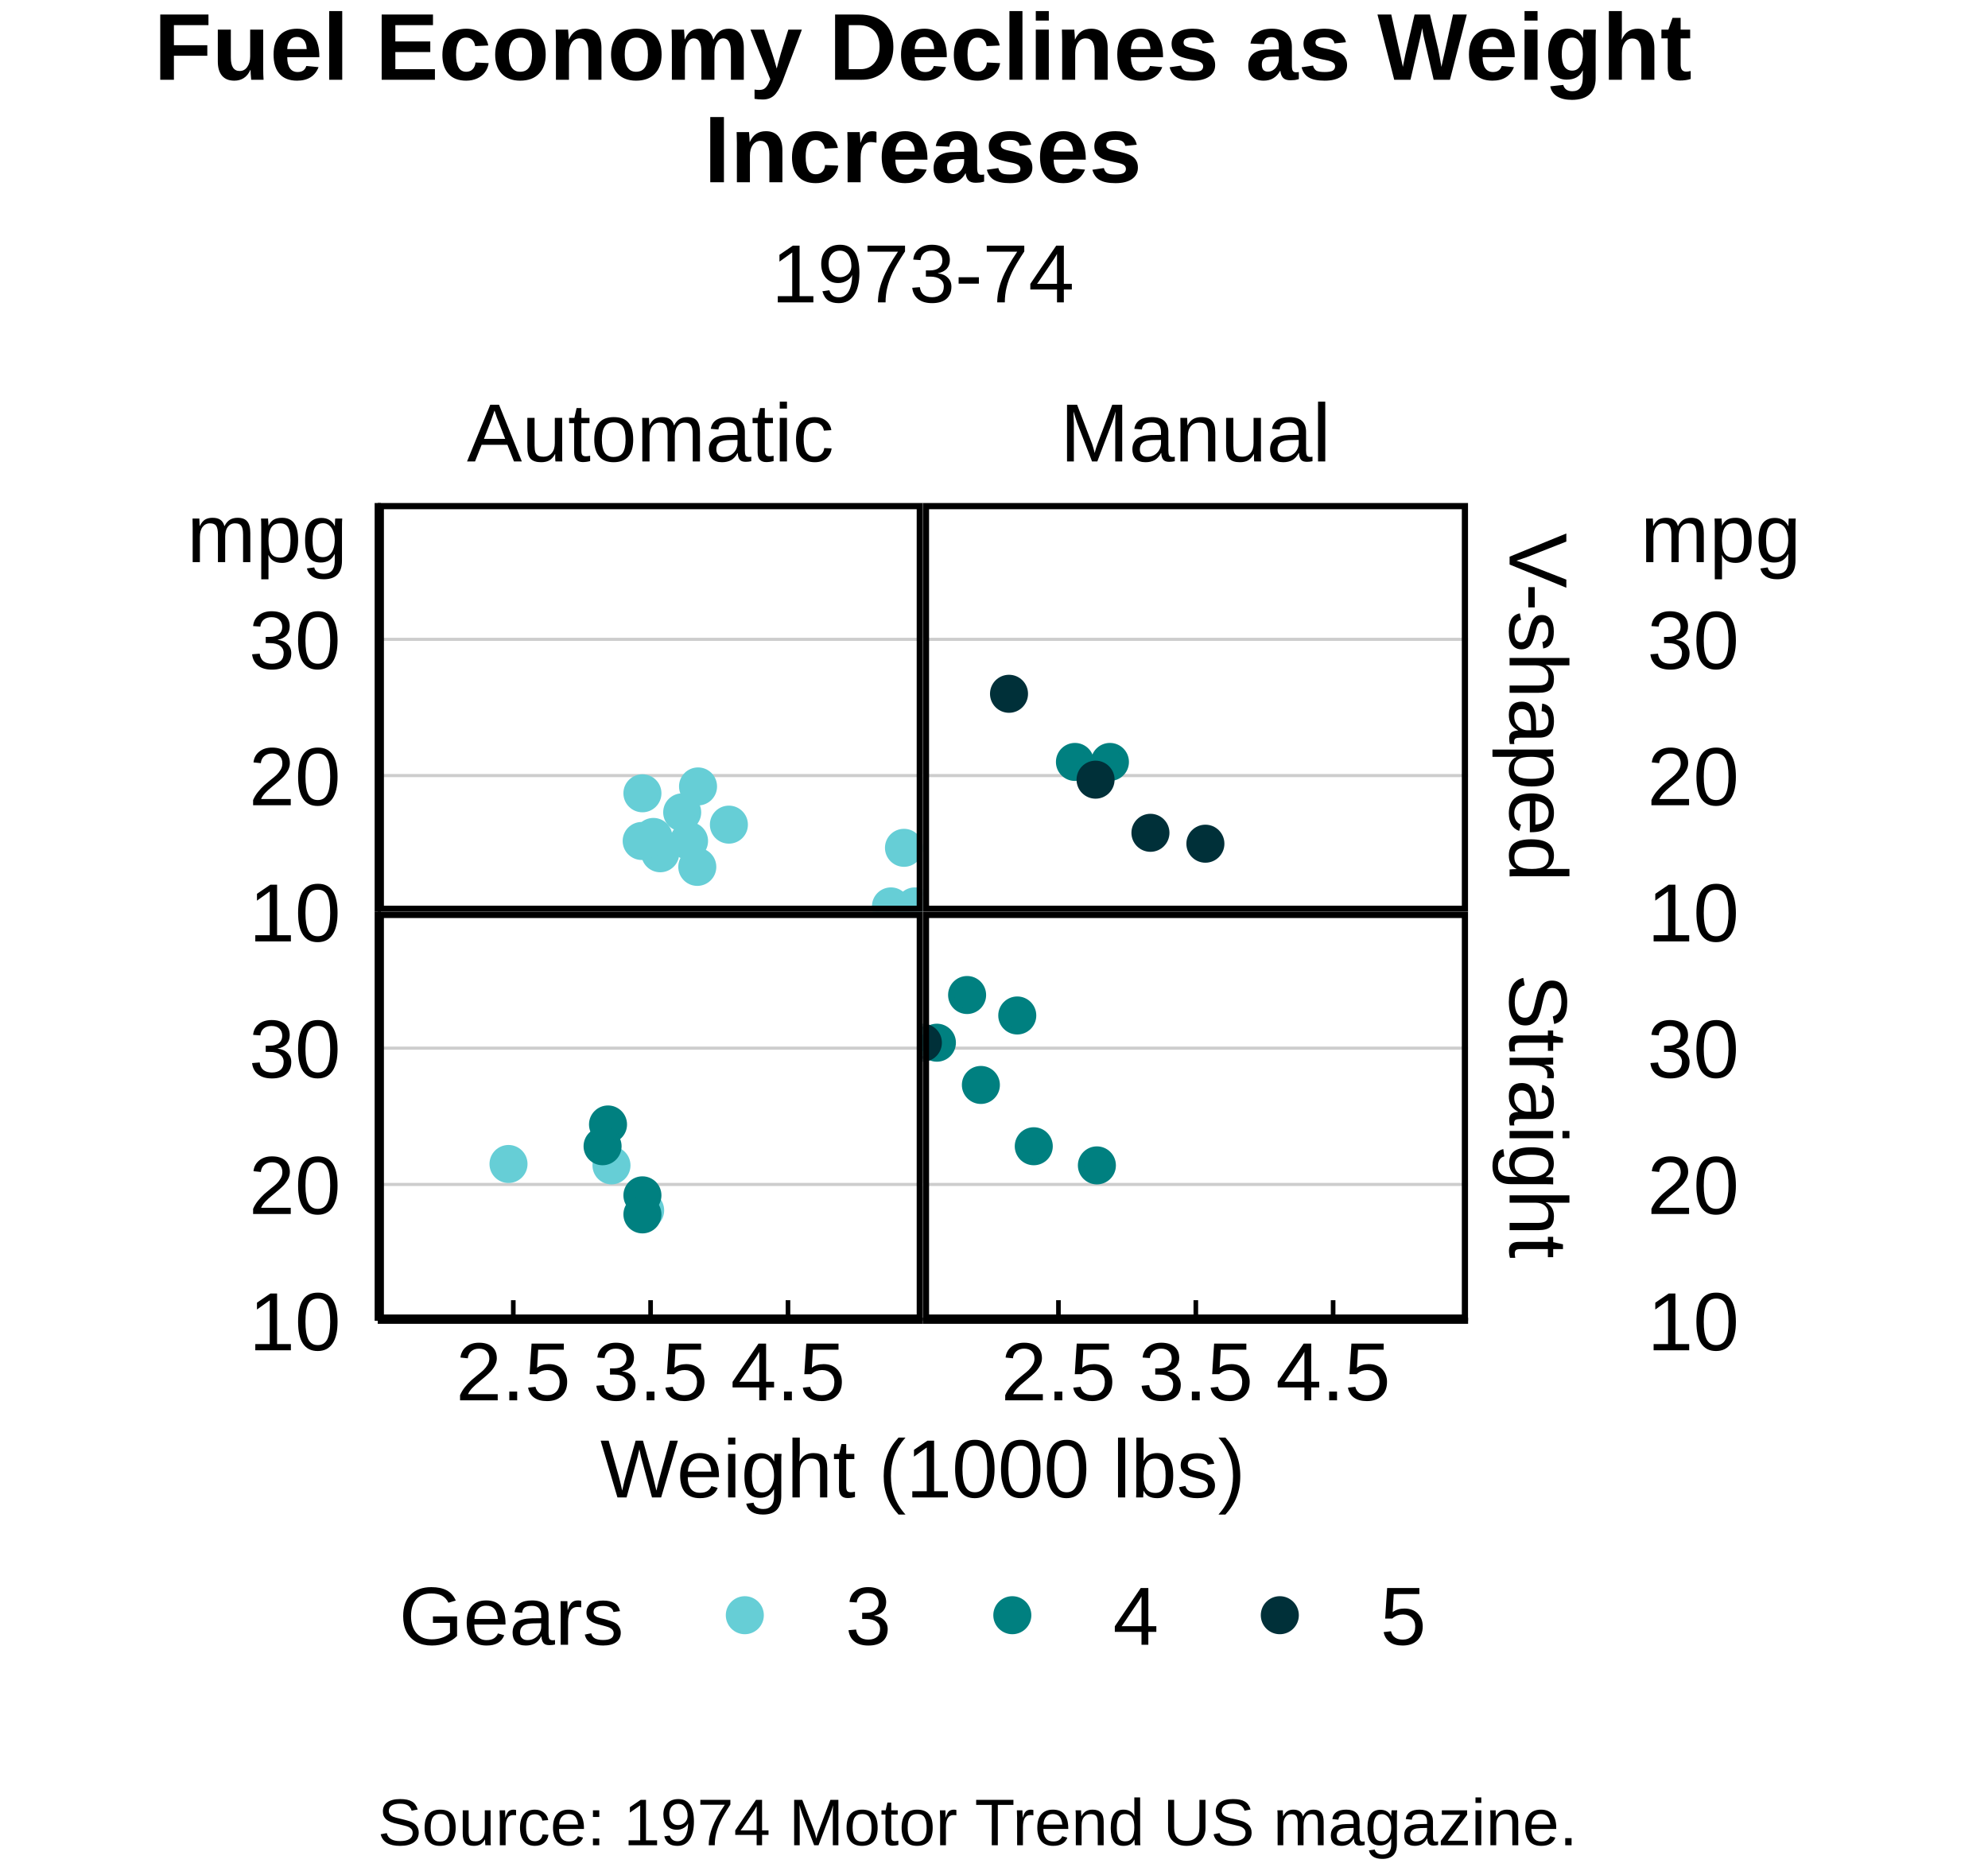
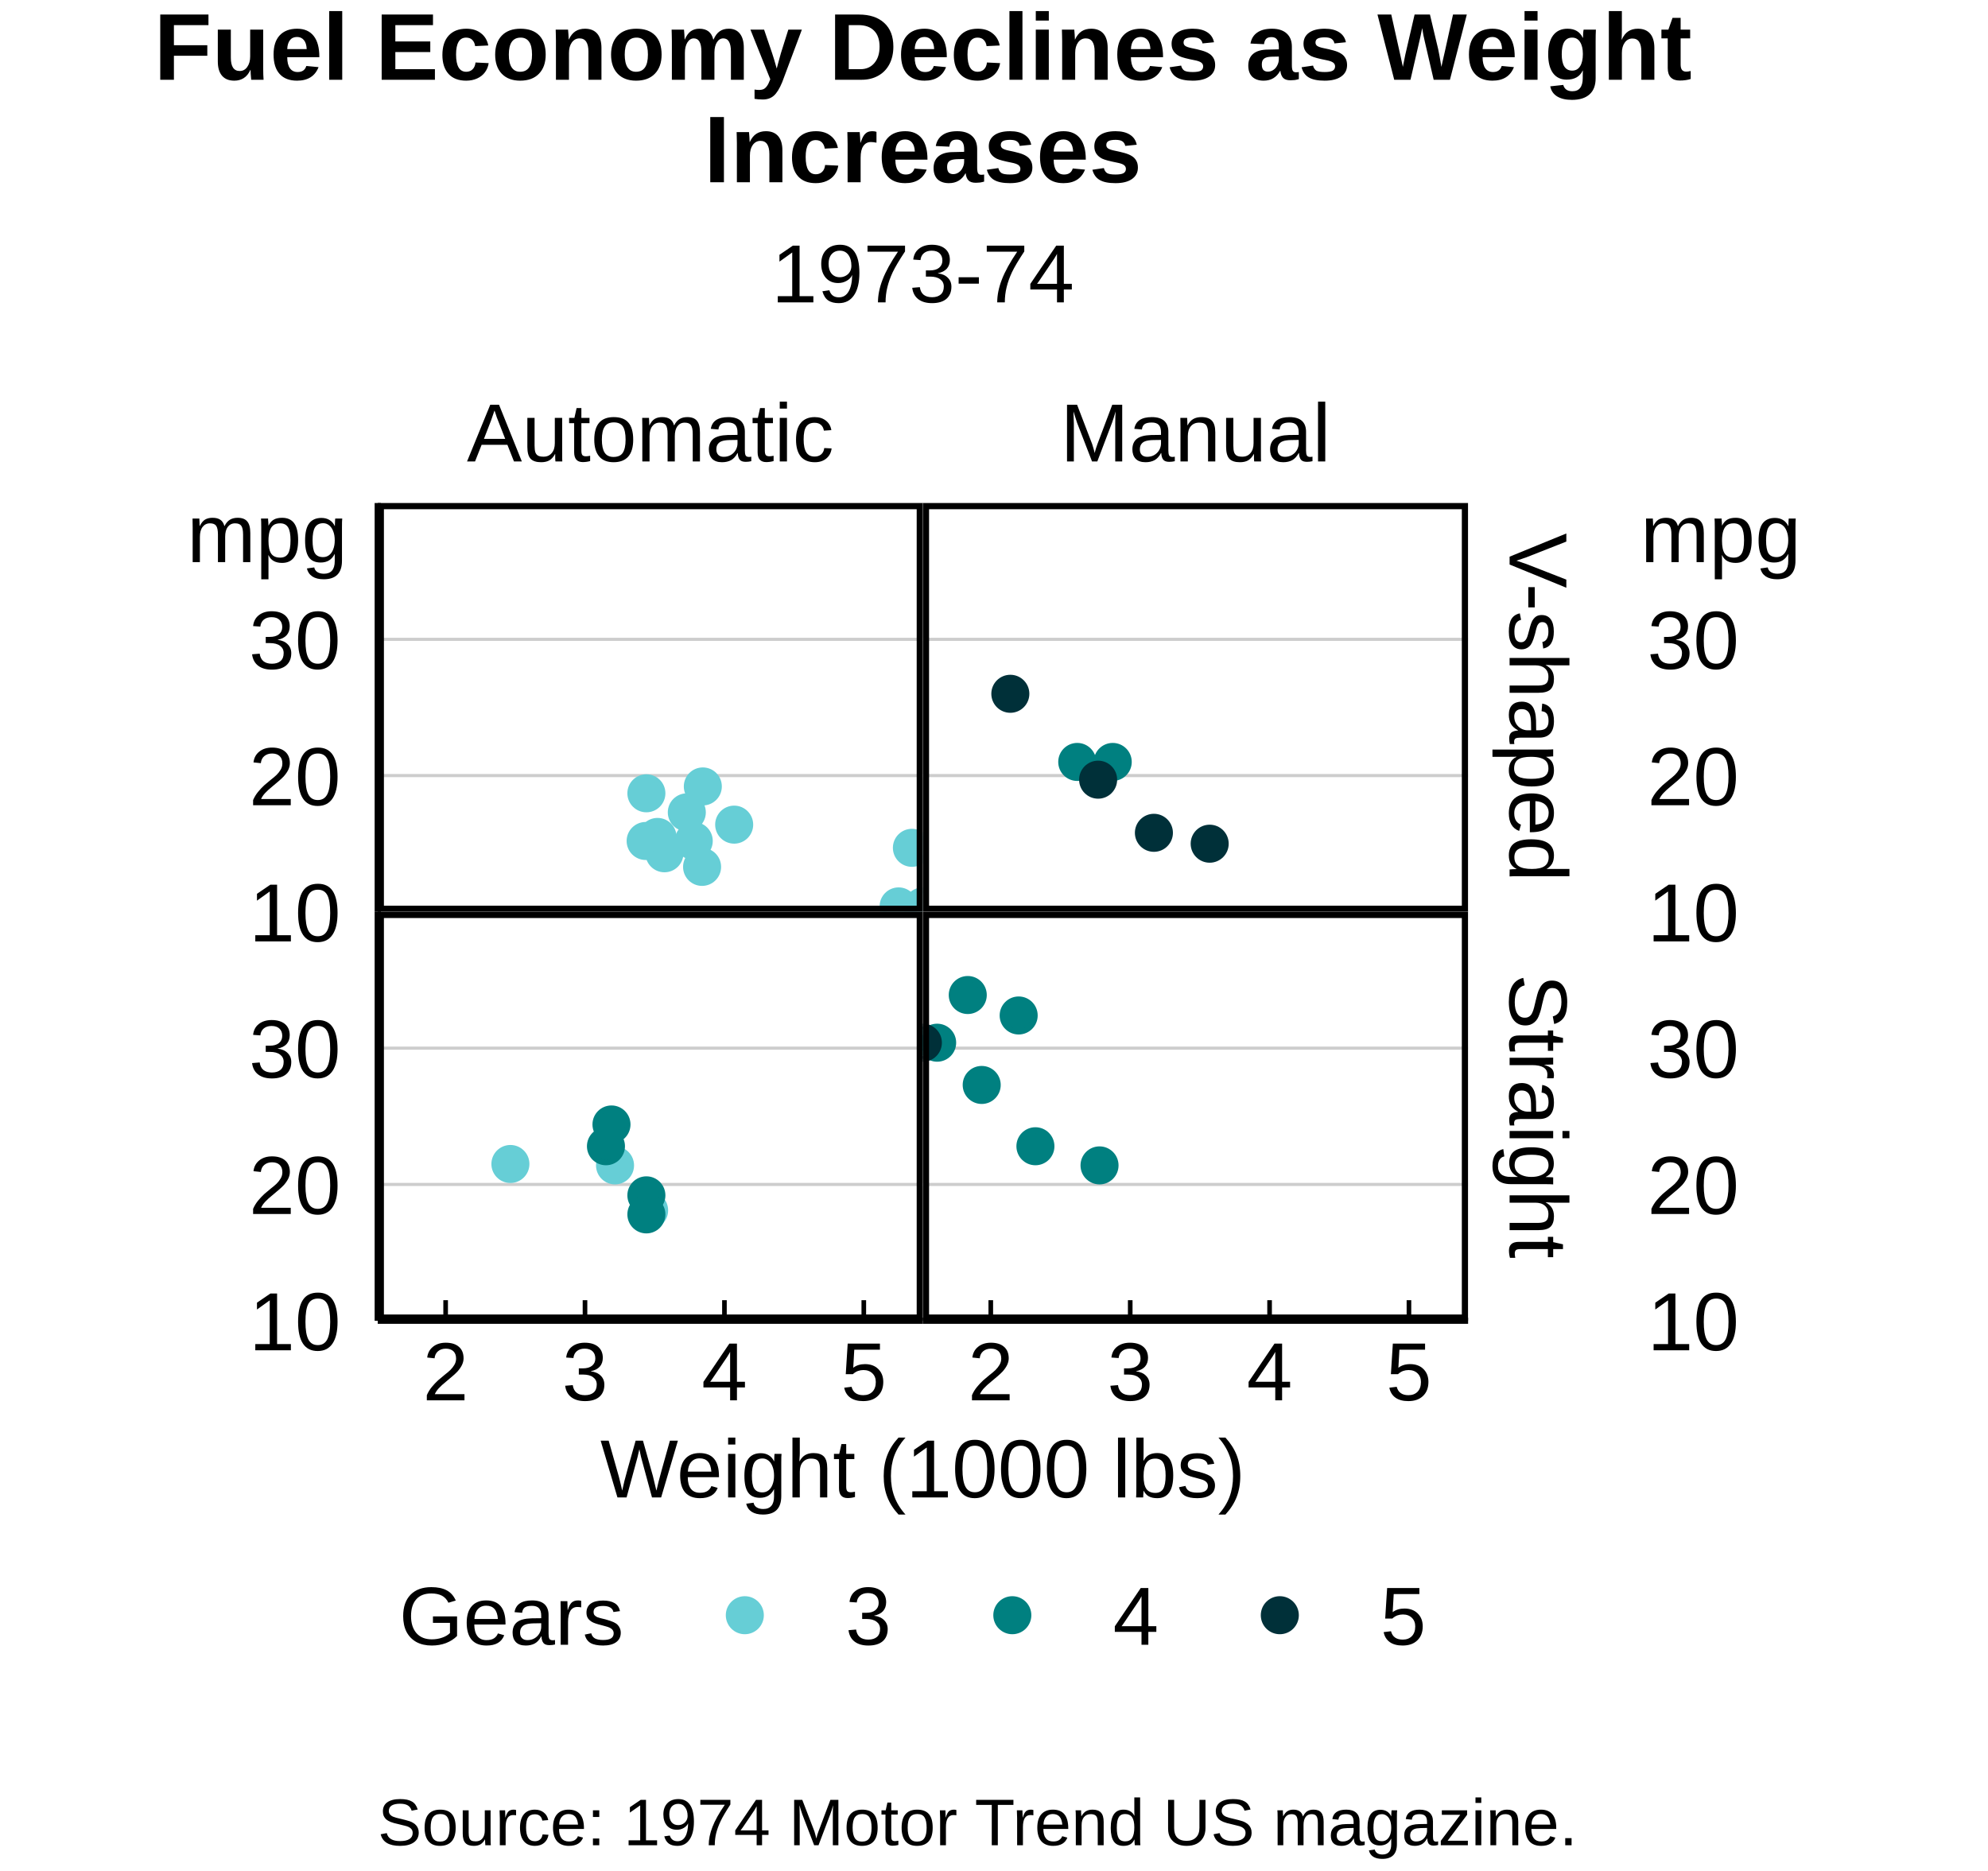
<svg xmlns="http://www.w3.org/2000/svg" class="svglite" width="240.94pt" height="226.77pt" viewBox="0 0 240.94 226.77">
  <defs>
    <style type="text/css">
    .svglite line, .svglite polyline, .svglite polygon, .svglite path, .svglite rect, .svglite circle {
      fill: none;
      stroke: #000000;
      stroke-linecap: round;
      stroke-linejoin: round;
      stroke-miterlimit: 10.00;
    }
    .svglite text {
      white-space: pre;
    }
  </style>
  </defs>
  <rect width="100%" height="100%" style="stroke: none; fill: #FFFFFF;" />
  <defs>
    <clipPath id="cpMC4wMHwyNDAuOTR8MC4wMHwyMjYuNzc=">
      <rect x="0.00" y="0.00" width="240.94" height="226.77" />
    </clipPath>
  </defs>
  <g clip-path="url(#cpMC4wMHwyNDAuOTR8MC4wMHwyMjYuNzc=)">
</g>
  <defs>
    <clipPath id="cpMTYuMjR8MjI0LjcxfDAuMDB8MjI2Ljc3">
      <rect x="16.24" y="0.00" width="208.47" height="226.77" />
    </clipPath>
  </defs>
  <g clip-path="url(#cpMTYuMjR8MjI0LjcxfDAuMDB8MjI2Ljc3)">
    <rect x="16.24" y="0.00" width="208.47" height="226.77" style="stroke-width: 0.75; stroke: none; fill: #FFFFFF;" />
  </g>
  <g clip-path="url(#cpMC4wMHwyNDAuOTR8MC4wMHwyMjYuNzc=)">
</g>
  <defs>
    <clipPath id="cpNDUuNzh8MTExLjg1fDYwLjk3fDExMC41Mg==">
      <rect x="45.78" y="60.97" width="66.07" height="49.55" />
    </clipPath>
  </defs>
  <g clip-path="url(#cpNDUuNzh8MTExLjg1fDYwLjk3fDExMC41Mg==)">
    <rect x="45.78" y="60.97" width="66.07" height="49.55" style="stroke-width: 0.75; stroke: none; fill: #FFFFFF;" />
    <polyline points="45.78,110.52 111.85,110.52 " style="stroke-width: 0.38; stroke: #CDCDCD; stroke-linecap: butt;" />
    <polyline points="45.78,94.00 111.85,94.00 " style="stroke-width: 0.38; stroke: #CDCDCD; stroke-linecap: butt;" />
    <polyline points="45.78,77.49 111.85,77.49 " style="stroke-width: 0.38; stroke: #CDCDCD; stroke-linecap: butt;" />
-     <circle cx="77.86" cy="96.15" r="1.95" style="stroke-width: 0.71; stroke: #66CED6; fill: #66CED6;" />
-     <circle cx="80.02" cy="103.42" r="1.95" style="stroke-width: 0.71; stroke: #66CED6; fill: #66CED6;" />
-     <circle cx="88.34" cy="99.95" r="1.95" style="stroke-width: 0.71; stroke: #66CED6; fill: #66CED6;" />
-     <circle cx="82.68" cy="98.46" r="1.95" style="stroke-width: 0.71; stroke: #66CED6; fill: #66CED6;" />
-     <circle cx="83.51" cy="101.93" r="1.95" style="stroke-width: 0.71; stroke: #66CED6; fill: #66CED6;" />
-     <circle cx="107.98" cy="109.86" r="1.95" style="stroke-width: 0.71; stroke: #66CED6; fill: #66CED6;" />
-     <circle cx="110.88" cy="109.86" r="1.95" style="stroke-width: 0.71; stroke: #66CED6; fill: #66CED6;" />
-     <circle cx="109.56" cy="102.76" r="1.95" style="stroke-width: 0.71; stroke: #66CED6; fill: #66CED6;" />
-     <circle cx="79.19" cy="101.44" r="1.95" style="stroke-width: 0.71; stroke: #66CED6; fill: #66CED6;" />
-     <circle cx="77.77" cy="101.93" r="1.95" style="stroke-width: 0.71; stroke: #66CED6; fill: #66CED6;" />
-     <circle cx="84.51" cy="105.07" r="1.95" style="stroke-width: 0.71; stroke: #66CED6; fill: #66CED6;" />
-     <circle cx="84.60" cy="95.32" r="1.95" style="stroke-width: 0.71; stroke: #66CED6; fill: #66CED6;" />
+     <circle cx="78.34" cy="96.15" r="1.95" style="stroke-width: 0.71; stroke: #66CED6; fill: #66CED6;" />
+     <circle cx="80.53" cy="103.42" r="1.95" style="stroke-width: 0.71; stroke: #66CED6; fill: #66CED6;" />
+     <circle cx="88.98" cy="99.95" r="1.95" style="stroke-width: 0.71; stroke: #66CED6; fill: #66CED6;" />
+     <circle cx="83.24" cy="98.46" r="1.95" style="stroke-width: 0.71; stroke: #66CED6; fill: #66CED6;" />
+     <circle cx="84.08" cy="101.93" r="1.95" style="stroke-width: 0.71; stroke: #66CED6; fill: #66CED6;" />
+     <circle cx="108.91" cy="109.86" r="1.95" style="stroke-width: 0.71; stroke: #66CED6; fill: #66CED6;" />
+     <circle cx="111.85" cy="109.86" r="1.95" style="stroke-width: 0.71; stroke: #66CED6; fill: #66CED6;" />
+     <circle cx="110.52" cy="102.76" r="1.95" style="stroke-width: 0.71; stroke: #66CED6; fill: #66CED6;" />
+     <circle cx="79.69" cy="101.44" r="1.95" style="stroke-width: 0.71; stroke: #66CED6; fill: #66CED6;" />
+     <circle cx="78.25" cy="101.93" r="1.95" style="stroke-width: 0.71; stroke: #66CED6; fill: #66CED6;" />
+     <circle cx="85.09" cy="105.07" r="1.95" style="stroke-width: 0.71; stroke: #66CED6; fill: #66CED6;" />
+     <circle cx="85.18" cy="95.32" r="1.95" style="stroke-width: 0.71; stroke: #66CED6; fill: #66CED6;" />
    <rect x="45.78" y="60.97" width="66.07" height="49.55" style="stroke-width: 1.50;" />
  </g>
  <g clip-path="url(#cpMC4wMHwyNDAuOTR8MC4wMHwyMjYuNzc=)">
</g>
  <defs>
    <clipPath id="cpNDUuNzh8MTExLjg1fDExMC41MnwxNjAuMDg=">
      <rect x="45.78" y="110.52" width="66.07" height="49.55" />
    </clipPath>
  </defs>
  <g clip-path="url(#cpNDUuNzh8MTExLjg1fDExMC41MnwxNjAuMDg=)">
    <rect x="45.78" y="110.52" width="66.07" height="49.55" style="stroke-width: 0.75; stroke: none; fill: #FFFFFF;" />
    <polyline points="45.78,160.08 111.85,160.08 " style="stroke-width: 0.38; stroke: #CDCDCD; stroke-linecap: butt;" />
    <polyline points="45.78,143.56 111.85,143.56 " style="stroke-width: 0.38; stroke: #CDCDCD; stroke-linecap: butt;" />
    <polyline points="45.78,127.04 111.85,127.04 " style="stroke-width: 0.38; stroke: #CDCDCD; stroke-linecap: butt;" />
-     <circle cx="74.11" cy="141.25" r="1.95" style="stroke-width: 0.71; stroke: #66CED6; fill: #66CED6;" />
-     <circle cx="78.19" cy="146.70" r="1.95" style="stroke-width: 0.71; stroke: #66CED6; fill: #66CED6;" />
-     <circle cx="73.69" cy="136.29" r="1.95" style="stroke-width: 0.71; stroke: #008080; fill: #008080;" />
-     <circle cx="73.03" cy="138.93" r="1.95" style="stroke-width: 0.71; stroke: #008080; fill: #008080;" />
-     <circle cx="77.86" cy="144.88" r="1.95" style="stroke-width: 0.71; stroke: #008080; fill: #008080;" />
-     <circle cx="77.86" cy="147.19" r="1.95" style="stroke-width: 0.71; stroke: #008080; fill: #008080;" />
-     <circle cx="61.63" cy="141.08" r="1.95" style="stroke-width: 0.71; stroke: #66CED6; fill: #66CED6;" />
+     <circle cx="74.54" cy="141.25" r="1.95" style="stroke-width: 0.71; stroke: #66CED6; fill: #66CED6;" />
+     <circle cx="78.67" cy="146.70" r="1.95" style="stroke-width: 0.71; stroke: #66CED6; fill: #66CED6;" />
+     <circle cx="74.11" cy="136.29" r="1.95" style="stroke-width: 0.71; stroke: #008080; fill: #008080;" />
+     <circle cx="73.44" cy="138.93" r="1.95" style="stroke-width: 0.71; stroke: #008080; fill: #008080;" />
+     <circle cx="78.34" cy="144.88" r="1.95" style="stroke-width: 0.71; stroke: #008080; fill: #008080;" />
+     <circle cx="78.34" cy="147.19" r="1.95" style="stroke-width: 0.71; stroke: #008080; fill: #008080;" />
+     <circle cx="61.86" cy="141.08" r="1.95" style="stroke-width: 0.71; stroke: #66CED6; fill: #66CED6;" />
    <rect x="45.78" y="110.52" width="66.07" height="49.55" style="stroke-width: 1.50;" />
  </g>
  <g clip-path="url(#cpMC4wMHwyNDAuOTR8MC4wMHwyMjYuNzc=)">
</g>
  <defs>
    <clipPath id="cpMTExLjg1fDE3Ny45M3w2MC45N3wxMTAuNTI=">
      <rect x="111.85" y="60.97" width="66.07" height="49.55" />
    </clipPath>
  </defs>
  <g clip-path="url(#cpMTExLjg1fDE3Ny45M3w2MC45N3wxMTAuNTI=)">
    <rect x="111.85" y="60.97" width="66.07" height="49.55" style="stroke-width: 0.75; stroke: none; fill: #FFFFFF;" />
    <polyline points="111.85,110.52 177.93,110.52 " style="stroke-width: 0.38; stroke: #CDCDCD; stroke-linecap: butt;" />
    <polyline points="111.85,94.00 177.93,94.00 " style="stroke-width: 0.38; stroke: #CDCDCD; stroke-linecap: butt;" />
    <polyline points="111.85,77.49 177.93,77.49 " style="stroke-width: 0.38; stroke: #CDCDCD; stroke-linecap: butt;" />
-     <circle cx="130.28" cy="92.35" r="1.95" style="stroke-width: 0.71; stroke: #008080; fill: #008080;" />
-     <circle cx="134.52" cy="92.35" r="1.95" style="stroke-width: 0.71; stroke: #008080; fill: #008080;" />
-     <circle cx="122.29" cy="84.09" r="1.95" style="stroke-width: 0.71; stroke: #003039; fill: #003039;" />
-     <circle cx="139.43" cy="100.94" r="1.95" style="stroke-width: 0.71; stroke: #003039; fill: #003039;" />
-     <circle cx="132.78" cy="94.50" r="1.95" style="stroke-width: 0.71; stroke: #003039; fill: #003039;" />
-     <circle cx="146.09" cy="102.26" r="1.95" style="stroke-width: 0.71; stroke: #003039; fill: #003039;" />
+     <circle cx="130.56" cy="92.35" r="1.95" style="stroke-width: 0.71; stroke: #008080; fill: #008080;" />
+     <circle cx="134.86" cy="92.35" r="1.95" style="stroke-width: 0.71; stroke: #008080; fill: #008080;" />
+     <circle cx="122.45" cy="84.09" r="1.95" style="stroke-width: 0.71; stroke: #003039; fill: #003039;" />
+     <circle cx="139.85" cy="100.94" r="1.95" style="stroke-width: 0.71; stroke: #003039; fill: #003039;" />
+     <circle cx="133.09" cy="94.50" r="1.95" style="stroke-width: 0.71; stroke: #003039; fill: #003039;" />
+     <circle cx="146.61" cy="102.26" r="1.95" style="stroke-width: 0.71; stroke: #003039; fill: #003039;" />
    <rect x="111.85" y="60.97" width="66.07" height="49.55" style="stroke-width: 1.50;" />
  </g>
  <g clip-path="url(#cpMC4wMHwyNDAuOTR8MC4wMHwyMjYuNzc=)">
</g>
  <defs>
    <clipPath id="cpMTExLjg1fDE3Ny45M3wxMTAuNTJ8MTYwLjA4">
      <rect x="111.85" y="110.52" width="66.07" height="49.55" />
    </clipPath>
  </defs>
  <g clip-path="url(#cpMTExLjg1fDE3Ny45M3wxMTAuNTJ8MTYwLjA4)">
    <rect x="111.85" y="110.52" width="66.07" height="49.55" style="stroke-width: 0.75; stroke: none; fill: #FFFFFF;" />
    <polyline points="111.85,160.08 177.93,160.08 " style="stroke-width: 0.38; stroke: #CDCDCD; stroke-linecap: butt;" />
    <polyline points="111.85,143.56 177.93,143.56 " style="stroke-width: 0.38; stroke: #CDCDCD; stroke-linecap: butt;" />
    <polyline points="111.85,127.04 177.93,127.04 " style="stroke-width: 0.38; stroke: #CDCDCD; stroke-linecap: butt;" />
-     <circle cx="125.29" cy="138.93" r="1.95" style="stroke-width: 0.71; stroke: #008080; fill: #008080;" />
-     <circle cx="123.29" cy="123.08" r="1.95" style="stroke-width: 0.71; stroke: #008080; fill: #008080;" />
-     <circle cx="113.55" cy="126.38" r="1.95" style="stroke-width: 0.71; stroke: #008080; fill: #008080;" />
-     <circle cx="117.21" cy="120.60" r="1.95" style="stroke-width: 0.71; stroke: #008080; fill: #008080;" />
-     <circle cx="118.88" cy="131.50" r="1.95" style="stroke-width: 0.71; stroke: #008080; fill: #008080;" />
+     <circle cx="125.49" cy="138.93" r="1.95" style="stroke-width: 0.71; stroke: #008080; fill: #008080;" />
+     <circle cx="123.46" cy="123.08" r="1.95" style="stroke-width: 0.71; stroke: #008080; fill: #008080;" />
+     <circle cx="113.58" cy="126.38" r="1.95" style="stroke-width: 0.71; stroke: #008080; fill: #008080;" />
+     <circle cx="117.29" cy="120.60" r="1.95" style="stroke-width: 0.71; stroke: #008080; fill: #008080;" />
+     <circle cx="118.98" cy="131.50" r="1.95" style="stroke-width: 0.71; stroke: #008080; fill: #008080;" />
    <circle cx="111.85" cy="126.38" r="1.95" style="stroke-width: 0.71; stroke: #003039; fill: #003039;" />
-     <circle cx="132.94" cy="141.25" r="1.95" style="stroke-width: 0.71; stroke: #008080; fill: #008080;" />
+     <circle cx="133.26" cy="141.25" r="1.95" style="stroke-width: 0.71; stroke: #008080; fill: #008080;" />
    <rect x="111.85" y="110.52" width="66.07" height="49.55" style="stroke-width: 1.50;" />
  </g>
  <g clip-path="url(#cpMC4wMHwyNDAuOTR8MC4wMHwyMjYuNzc=)">
</g>
  <defs>
    <clipPath id="cpNDUuNzh8MTExLjg1fDQzLjczfDYwLjk3">
      <rect x="45.78" y="43.73" width="66.07" height="17.24" />
    </clipPath>
  </defs>
  <g clip-path="url(#cpNDUuNzh8MTExLjg1fDQzLjczfDYwLjk3)">
    <text x="78.82" y="55.93" text-anchor="middle" style="font-size: 10.00px; font-family: &quot;Arial&quot;;" textLength="44.48px" lengthAdjust="spacingAndGlyphs">Automatic</text>
  </g>
  <g clip-path="url(#cpMC4wMHwyNDAuOTR8MC4wMHwyMjYuNzc=)">
</g>
  <defs>
    <clipPath id="cpMTExLjg1fDE3Ny45M3w0My43M3w2MC45Nw==">
      <rect x="111.85" y="43.73" width="66.07" height="17.24" />
    </clipPath>
  </defs>
  <g clip-path="url(#cpMTExLjg1fDE3Ny45M3w0My43M3w2MC45Nw==)">
    <text x="144.89" y="55.93" text-anchor="middle" style="font-size: 10.00px; font-family: &quot;Arial&quot;;" textLength="32.82px" lengthAdjust="spacingAndGlyphs">Manual</text>
  </g>
  <g clip-path="url(#cpMC4wMHwyNDAuOTR8MC4wMHwyMjYuNzc=)">
</g>
  <defs>
    <clipPath id="cpMTc3LjkzfDE5NS4xNnw2MC45N3wxMTAuNTI=">
      <rect x="177.93" y="60.97" width="17.24" height="49.55" />
    </clipPath>
  </defs>
  <g clip-path="url(#cpMTc3LjkzfDE5NS4xNnw2MC45N3wxMTAuNTI=)">
    <text transform="translate(182.96,85.74) rotate(90)" text-anchor="middle" style="font-size: 10.00px; font-family: &quot;Arial&quot;;" textLength="42.28px" lengthAdjust="spacingAndGlyphs">V-shaped</text>
  </g>
  <g clip-path="url(#cpMC4wMHwyNDAuOTR8MC4wMHwyMjYuNzc=)">
</g>
  <defs>
    <clipPath id="cpMTc3LjkzfDE5NS4xNnwxMTAuNTJ8MTYwLjA4">
      <rect x="177.93" y="110.52" width="17.24" height="49.55" />
    </clipPath>
  </defs>
  <g clip-path="url(#cpMTc3LjkzfDE5NS4xNnwxMTAuNTJ8MTYwLjA4)">
    <text transform="translate(182.96,135.30) rotate(90)" text-anchor="middle" style="font-size: 10.00px; font-family: &quot;Arial&quot;;" textLength="34.48px" lengthAdjust="spacingAndGlyphs">Straight</text>
  </g>
  <g clip-path="url(#cpMC4wMHwyNDAuOTR8MC4wMHwyMjYuNzc=)">
    <polyline points="45.78,160.08 111.85,160.08 " style="stroke-width: 0.75; stroke-linecap: butt;" />
-     <polyline points="62.21,157.59 62.21,160.08 " style="stroke-width: 0.56; stroke-linecap: butt;" />
-     <polyline points="78.85,157.59 78.85,160.08 " style="stroke-width: 0.56; stroke-linecap: butt;" />
-     <polyline points="95.50,157.59 95.50,160.08 " style="stroke-width: 0.56; stroke-linecap: butt;" />
-     <text x="62.21" y="169.73" text-anchor="middle" style="font-size: 10.00px; font-family: &quot;Arial&quot;;" textLength="13.91px" lengthAdjust="spacingAndGlyphs">2.5</text>
-     <text x="78.85" y="169.73" text-anchor="middle" style="font-size: 10.00px; font-family: &quot;Arial&quot;;" textLength="13.91px" lengthAdjust="spacingAndGlyphs">3.5</text>
-     <text x="95.50" y="169.73" text-anchor="middle" style="font-size: 10.00px; font-family: &quot;Arial&quot;;" textLength="13.91px" lengthAdjust="spacingAndGlyphs">4.5</text>
+     <polyline points="54.01,157.59 54.01,160.08 " style="stroke-width: 0.56; stroke-linecap: butt;" />
+     <polyline points="70.90,157.59 70.90,160.08 " style="stroke-width: 0.56; stroke-linecap: butt;" />
+     <polyline points="87.80,157.59 87.80,160.08 " style="stroke-width: 0.56; stroke-linecap: butt;" />
+     <polyline points="104.69,157.59 104.69,160.08 " style="stroke-width: 0.56; stroke-linecap: butt;" />
+     <text x="54.01" y="169.73" text-anchor="middle" style="font-size: 10.00px; font-family: &quot;Arial&quot;;" textLength="5.57px" lengthAdjust="spacingAndGlyphs">2</text>
+     <text x="70.90" y="169.73" text-anchor="middle" style="font-size: 10.00px; font-family: &quot;Arial&quot;;" textLength="5.57px" lengthAdjust="spacingAndGlyphs">3</text>
+     <text x="87.80" y="169.73" text-anchor="middle" style="font-size: 10.00px; font-family: &quot;Arial&quot;;" textLength="5.57px" lengthAdjust="spacingAndGlyphs">4</text>
+     <text x="104.69" y="169.73" text-anchor="middle" style="font-size: 10.00px; font-family: &quot;Arial&quot;;" textLength="5.57px" lengthAdjust="spacingAndGlyphs">5</text>
    <polyline points="111.85,160.08 177.93,160.08 " style="stroke-width: 0.75; stroke-linecap: butt;" />
-     <polyline points="128.28,157.59 128.28,160.08 " style="stroke-width: 0.56; stroke-linecap: butt;" />
-     <polyline points="144.93,157.59 144.93,160.08 " style="stroke-width: 0.56; stroke-linecap: butt;" />
-     <polyline points="161.57,157.59 161.57,160.08 " style="stroke-width: 0.56; stroke-linecap: butt;" />
-     <text x="128.28" y="169.73" text-anchor="middle" style="font-size: 10.00px; font-family: &quot;Arial&quot;;" textLength="13.91px" lengthAdjust="spacingAndGlyphs">2.5</text>
-     <text x="144.93" y="169.73" text-anchor="middle" style="font-size: 10.00px; font-family: &quot;Arial&quot;;" textLength="13.91px" lengthAdjust="spacingAndGlyphs">3.5</text>
-     <text x="161.57" y="169.73" text-anchor="middle" style="font-size: 10.00px; font-family: &quot;Arial&quot;;" textLength="13.91px" lengthAdjust="spacingAndGlyphs">4.5</text>
+     <polyline points="120.08,157.59 120.08,160.08 " style="stroke-width: 0.56; stroke-linecap: butt;" />
+     <polyline points="136.98,157.59 136.98,160.08 " style="stroke-width: 0.56; stroke-linecap: butt;" />
+     <polyline points="153.87,157.59 153.87,160.08 " style="stroke-width: 0.56; stroke-linecap: butt;" />
+     <polyline points="170.76,157.59 170.76,160.08 " style="stroke-width: 0.56; stroke-linecap: butt;" />
+     <text x="120.08" y="169.73" text-anchor="middle" style="font-size: 10.00px; font-family: &quot;Arial&quot;;" textLength="5.57px" lengthAdjust="spacingAndGlyphs">2</text>
+     <text x="136.98" y="169.73" text-anchor="middle" style="font-size: 10.00px; font-family: &quot;Arial&quot;;" textLength="5.57px" lengthAdjust="spacingAndGlyphs">3</text>
+     <text x="153.87" y="169.73" text-anchor="middle" style="font-size: 10.00px; font-family: &quot;Arial&quot;;" textLength="5.57px" lengthAdjust="spacingAndGlyphs">4</text>
+     <text x="170.76" y="169.73" text-anchor="middle" style="font-size: 10.00px; font-family: &quot;Arial&quot;;" textLength="5.57px" lengthAdjust="spacingAndGlyphs">5</text>
    <polyline points="45.78,110.52 45.78,60.97 " style="stroke-width: 0.75; stroke-linecap: butt;" />
    <text x="41.30" y="114.10" text-anchor="end" style="font-size: 10.00px; font-family: &quot;Arial&quot;;" textLength="11.13px" lengthAdjust="spacingAndGlyphs">10</text>
    <text x="41.30" y="97.59" text-anchor="end" style="font-size: 10.00px; font-family: &quot;Arial&quot;;" textLength="11.13px" lengthAdjust="spacingAndGlyphs">20</text>
    <text x="41.30" y="81.07" text-anchor="end" style="font-size: 10.00px; font-family: &quot;Arial&quot;;" textLength="11.13px" lengthAdjust="spacingAndGlyphs">30</text>
    <polyline points="45.78,160.08 45.78,110.52 " style="stroke-width: 0.75; stroke-linecap: butt;" />
    <text x="41.30" y="163.66" text-anchor="end" style="font-size: 10.00px; font-family: &quot;Arial&quot;;" textLength="11.13px" lengthAdjust="spacingAndGlyphs">10</text>
    <text x="41.30" y="147.14" text-anchor="end" style="font-size: 10.00px; font-family: &quot;Arial&quot;;" textLength="11.13px" lengthAdjust="spacingAndGlyphs">20</text>
    <text x="41.30" y="130.62" text-anchor="end" style="font-size: 10.00px; font-family: &quot;Arial&quot;;" textLength="11.13px" lengthAdjust="spacingAndGlyphs">30</text>
    <text x="199.65" y="114.10" style="font-size: 10.00px; font-family: &quot;Arial&quot;;" textLength="11.13px" lengthAdjust="spacingAndGlyphs">10</text>
    <text x="199.65" y="97.59" style="font-size: 10.00px; font-family: &quot;Arial&quot;;" textLength="11.13px" lengthAdjust="spacingAndGlyphs">20</text>
    <text x="199.65" y="81.07" style="font-size: 10.00px; font-family: &quot;Arial&quot;;" textLength="11.13px" lengthAdjust="spacingAndGlyphs">30</text>
    <text x="199.65" y="163.66" style="font-size: 10.00px; font-family: &quot;Arial&quot;;" textLength="11.13px" lengthAdjust="spacingAndGlyphs">10</text>
    <text x="199.65" y="147.14" style="font-size: 10.00px; font-family: &quot;Arial&quot;;" textLength="11.13px" lengthAdjust="spacingAndGlyphs">20</text>
    <text x="199.65" y="130.62" style="font-size: 10.00px; font-family: &quot;Arial&quot;;" textLength="11.13px" lengthAdjust="spacingAndGlyphs">30</text>
    <text x="111.85" y="181.49" text-anchor="middle" style="font-size: 10.00px; font-family: &quot;Arial&quot;;" textLength="78.24px" lengthAdjust="spacingAndGlyphs">Weight (1000 lbs)</text>
    <text x="32.39" y="68.13" text-anchor="middle" style="font-size: 10.00px; font-family: &quot;Arial&quot;;" textLength="19.46px" lengthAdjust="spacingAndGlyphs">mpg</text>
    <text x="208.55" y="68.13" text-anchor="middle" style="font-size: 10.00px; font-family: &quot;Arial&quot;;" textLength="19.46px" lengthAdjust="spacingAndGlyphs">mpg</text>
    <rect x="48.36" y="188.57" width="126.99" height="14.40" style="stroke-width: 0.75; stroke: none; fill: #FFFFFF;" />
    <text x="61.98" y="199.35" text-anchor="middle" style="font-size: 10.00px; font-family: &quot;Arial&quot;;" textLength="27.24px" lengthAdjust="spacingAndGlyphs">Gears</text>
    <rect x="83.07" y="188.57" width="14.40" height="14.40" style="stroke-width: 0.75; stroke: none; fill: #FFFFFF;" />
    <circle cx="90.27" cy="195.77" r="1.95" style="stroke-width: 0.71; stroke: #66CED6; fill: #66CED6;" />
    <rect x="115.49" y="188.57" width="14.40" height="14.40" style="stroke-width: 0.75; stroke: none; fill: #FFFFFF;" />
    <circle cx="122.69" cy="195.77" r="1.95" style="stroke-width: 0.71; stroke: #008080; fill: #008080;" />
    <rect x="147.91" y="188.57" width="14.40" height="14.40" style="stroke-width: 0.75; stroke: none; fill: #FFFFFF;" />
    <circle cx="155.11" cy="195.77" r="1.95" style="stroke-width: 0.71; stroke: #003039; fill: #003039;" />
    <text x="102.46" y="199.35" style="font-size: 10.00px; font-family: &quot;Arial&quot;;" textLength="5.57px" lengthAdjust="spacingAndGlyphs">3</text>
    <text x="134.88" y="199.35" style="font-size: 10.00px; font-family: &quot;Arial&quot;;" textLength="5.57px" lengthAdjust="spacingAndGlyphs">4</text>
    <text x="167.29" y="199.35" style="font-size: 10.00px; font-family: &quot;Arial&quot;;" textLength="5.57px" lengthAdjust="spacingAndGlyphs">5</text>
    <text x="111.85" y="36.65" text-anchor="middle" style="font-size: 10.00px; font-family: &quot;Arial&quot;;" textLength="36.73px" lengthAdjust="spacingAndGlyphs">1973-74</text>
    <text x="111.85" y="9.67" text-anchor="middle" style="font-size: 11.50px; font-weight: bold; font-family: &quot;Arial&quot;;" textLength="186.39px" lengthAdjust="spacingAndGlyphs">Fuel Economy Declines as Weight</text>
    <text x="111.85" y="22.09" text-anchor="middle" style="font-size: 11.50px; font-weight: bold; font-family: &quot;Arial&quot;;" textLength="53.06px" lengthAdjust="spacingAndGlyphs">Increases</text>
    <text x="45.78" y="223.65" style="font-size: 8.00px; font-family: &quot;Arial&quot;;" textLength="145.43px" lengthAdjust="spacingAndGlyphs">Source: 1974 Motor Trend US magazine.</text>
  </g>
</svg>
